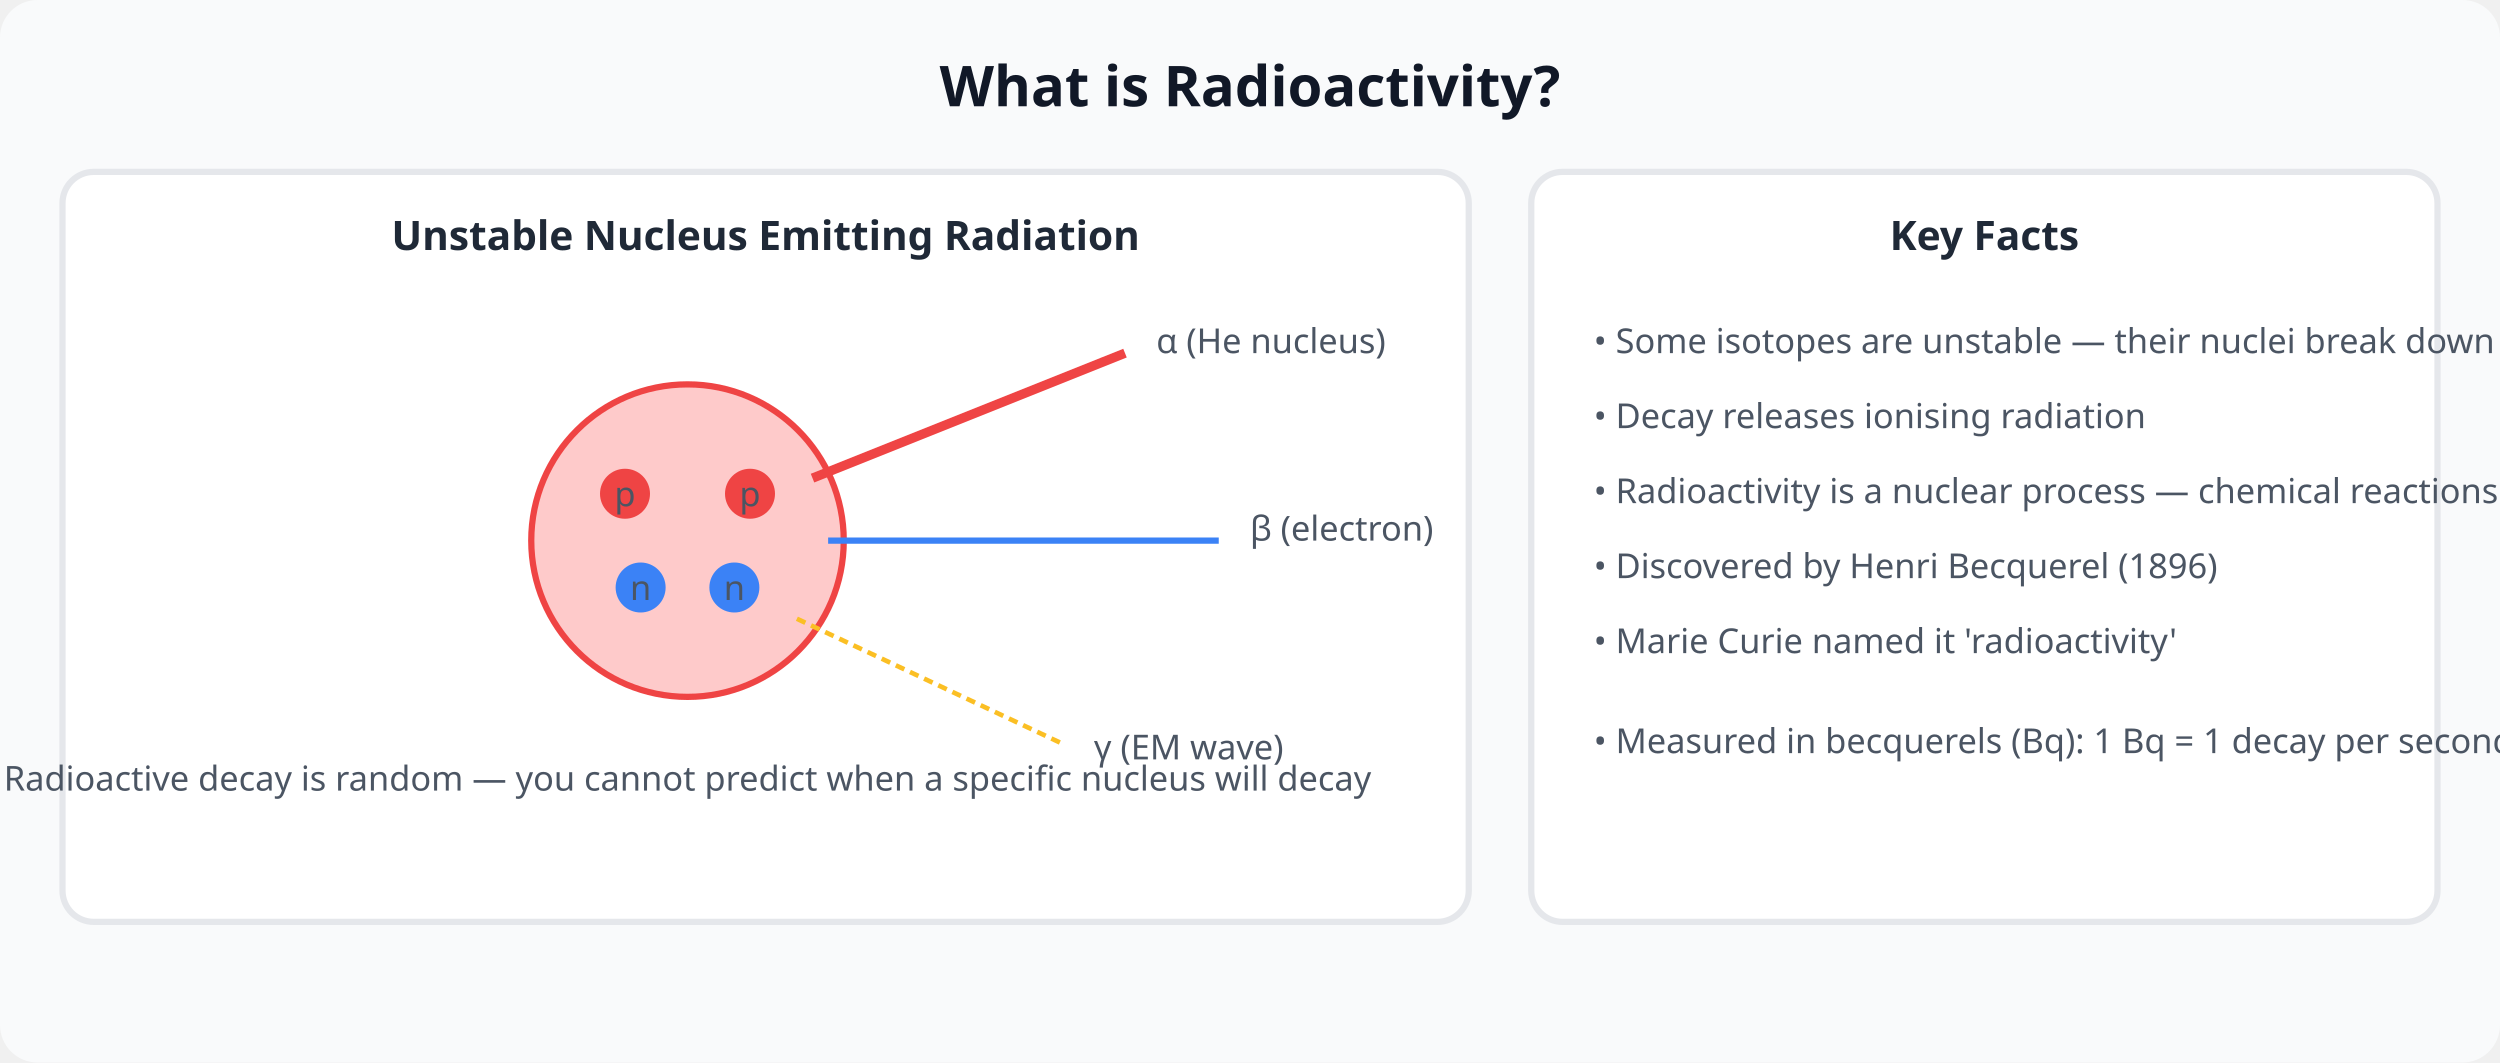
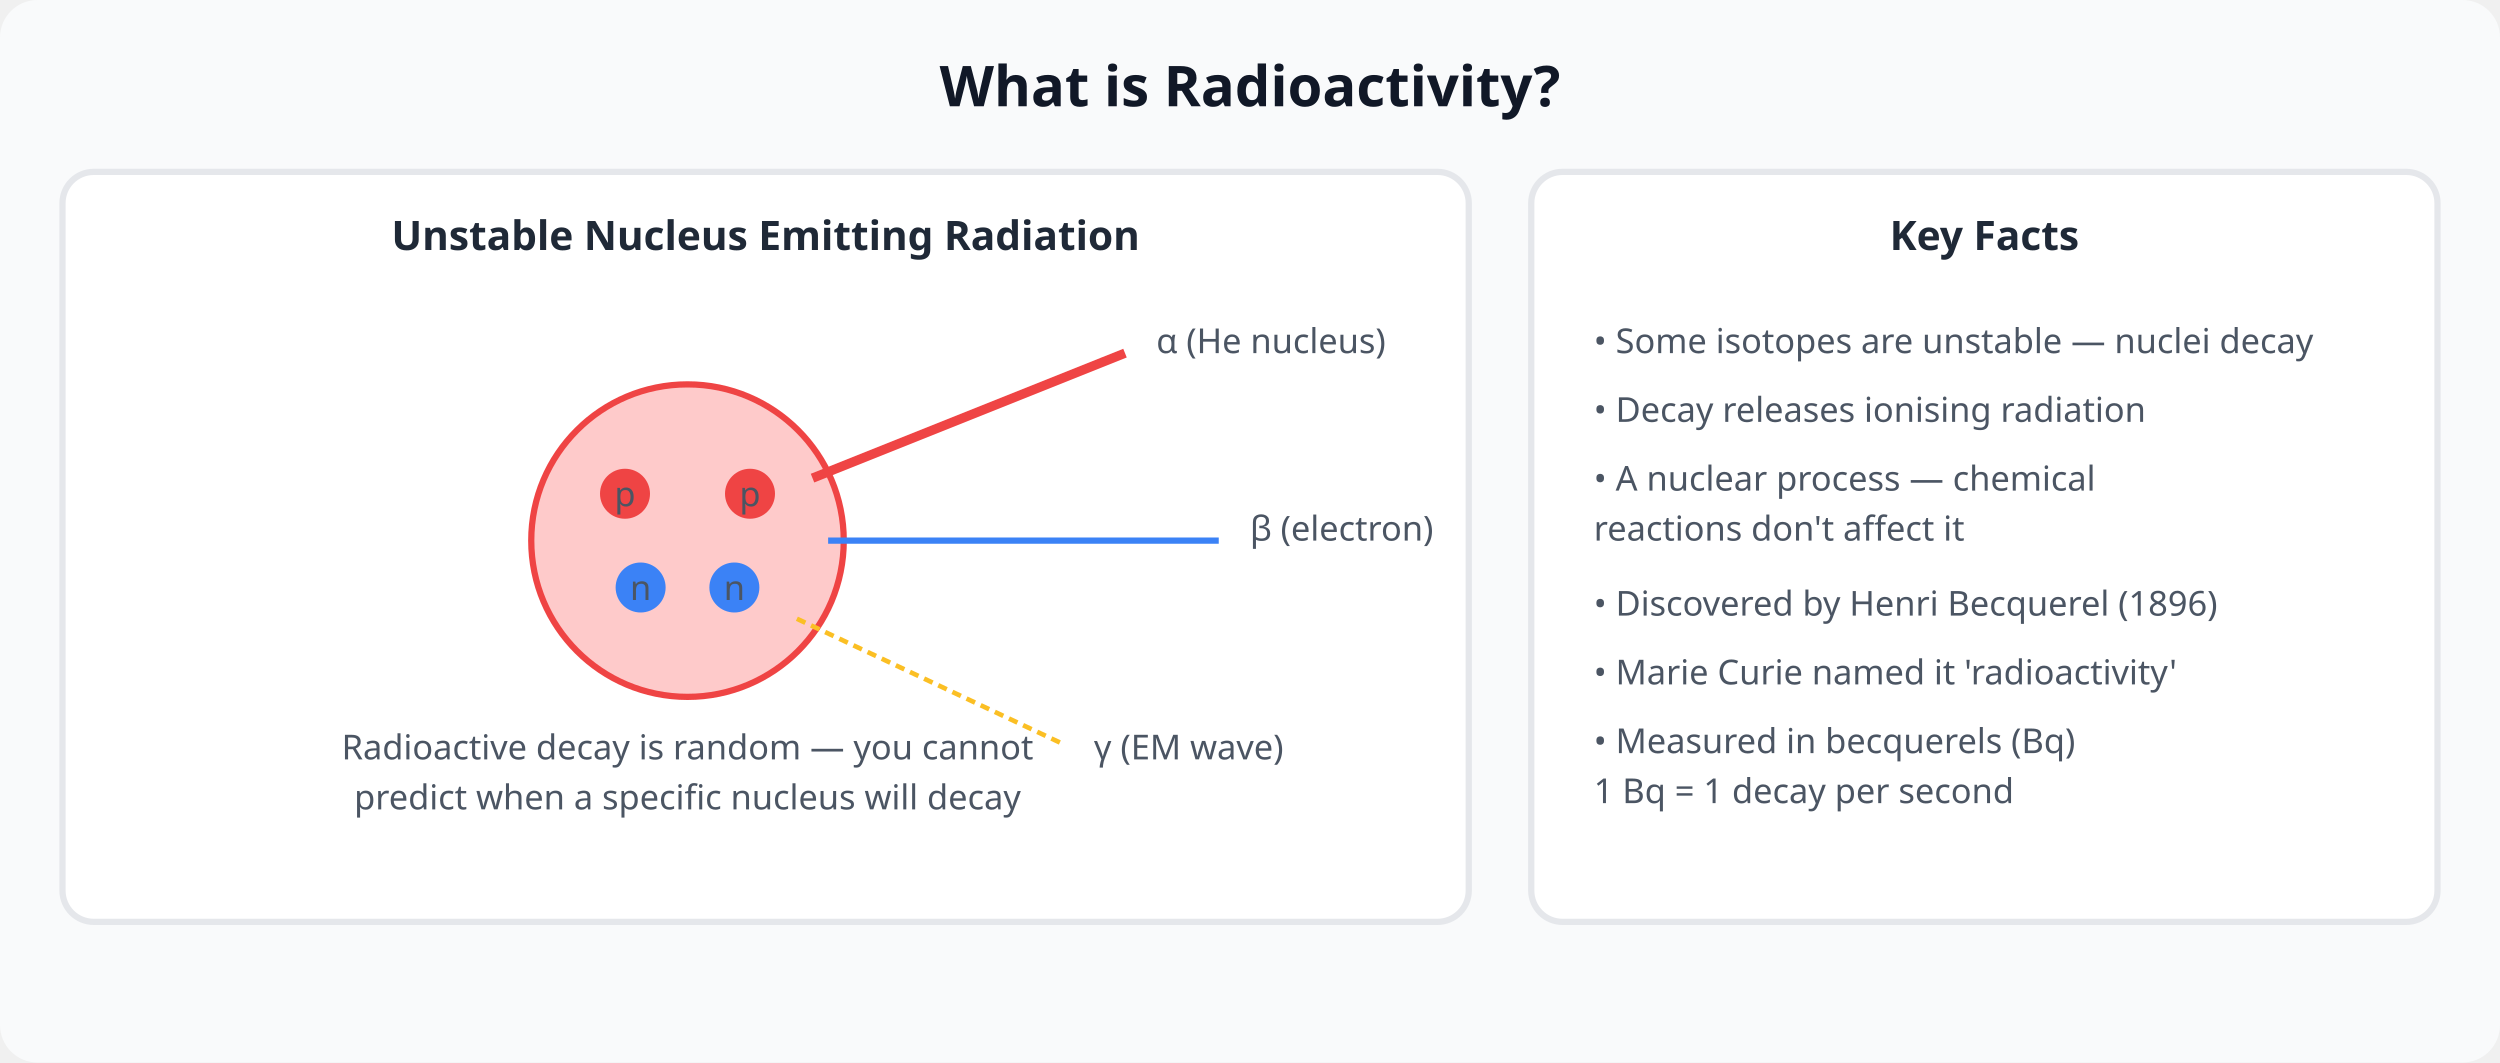
<svg xmlns="http://www.w3.org/2000/svg" viewBox="0 0 800 340" role="img" aria-labelledby="title desc">
  <defs>
    <style>
    .t{font-family:system-ui,sans-serif;font-size:18px;font-weight:700;fill:#111827}
    .l{font-family:system-ui,sans-serif;font-size:13px;font-weight:600;fill:#1f2937}
    .s{font-family:system-ui,sans-serif;font-size:11px;fill:#4b5563}
    .f{font-family:system-ui,sans-serif;font-size:16px;font-weight:700;fill:#dc2626}
    .b{fill:#fff;stroke:#e5e7eb;stroke-width:2}
  </style>
  </defs>
  <rect width="800" height="340" fill="#f9fafb" rx="12" />
  <text x="400" y="34" text-anchor="middle" class="t">What is Radioactivity?</text>
  <g transform="translate(0,55)">
    <rect x="20" y="0" width="450" height="240" rx="10" class="b" />
    <text x="245" y="25" text-anchor="middle" class="l">Unstable Nucleus Emitting Radiation</text>
    <g transform="translate(40,38)">
      <circle cx="180" cy="80" r="50" fill="#fecaca" stroke="#ef4444" stroke-width="2" />
      <circle cx="160" cy="65" r="8" fill="#ef4444" />
      <text x="160" y="69" text-anchor="middle" class="s" fill="white" font-size="8">p</text>
      <circle cx="200" cy="65" r="8" fill="#ef4444" />
      <text x="200" y="69" text-anchor="middle" class="s" fill="white" font-size="8">p</text>
      <circle cx="165" cy="95" r="8" fill="#3b82f6" />
      <text x="165" y="99" text-anchor="middle" class="s" fill="white" font-size="8">n</text>
      <circle cx="195" cy="95" r="8" fill="#3b82f6" />
      <text x="195" y="99" text-anchor="middle" class="s" fill="white" font-size="8">n</text>
      <line x1="220" y1="60" x2="320" y2="20" stroke="#ef4444" stroke-width="3" />
      <text x="330" y="20" class="s" fill="#dc2626">α (He nucleus)</text>
      <line x1="225" y1="80" x2="350" y2="80" stroke="#3b82f6" stroke-width="2" />
      <text x="360" y="80" class="s" fill="#3b82f6">β (electron)</text>
      <line x1="215" y1="105" x2="300" y2="145" stroke="#fbbf24" stroke-width="1.5" stroke-dasharray="3,2" />
      <text x="310" y="150" class="s" fill="#eab308">γ (EM wave)</text>
-       <text x="180" y="160" text-anchor="middle" class="s">Radioactive decay is random — you cannot predict when a specific nucleus will decay</text>
+       <text x="180" y="150" text-anchor="middle" class="s">Radioactive decay is random — you cannot</text>
+       <text x="180" y="166" text-anchor="middle" class="s">predict when a specific nucleus will decay</text>
    </g>
    <rect x="490" y="0" width="290" height="240" rx="10" class="b" />
    <text x="635" y="25" text-anchor="middle" class="l">Key Facts</text>
    <g transform="translate(510,38)">
-       <text x="0" y="20" class="s">• Some isotopes are unstable — their nuclei break down (decay)</text>
-       <text x="0" y="44" class="s">• Decay releases ionising radiation</text>
-       <text x="0" y="68" class="s">• Radioactivity is a nuclear process — chemical reactions don't affect it</text>
-       <text x="0" y="92" class="s">• Discovered by Henri Becquerel (1896)</text>
-       <text x="0" y="116" class="s">• Marie Curie named it 'radioactivity'</text>
-       <text x="0" y="148" class="s">• Measured in becquerels (Bq): 1 Bq = 1 decay per second</text>
+       <text x="0" y="20" class="s">• Some isotopes are unstable — nuclei decay</text>
+       <text x="0" y="42" class="s">• Decay releases ionising radiation</text>
+       <text x="0" y="64" class="s">• A nuclear process — chemical</text>
+       <text x="0" y="80" class="s">  reactions don't affect it</text>
+       <text x="0" y="104" class="s">• Discovered by Henri Becquerel (1896)</text>
+       <text x="0" y="126" class="s">• Marie Curie named it 'radioactivity'</text>
+       <text x="0" y="148" class="s">• Measured in becquerels (Bq)</text>
+       <text x="0" y="164" class="s">  1 Bq = 1 decay per second</text>
    </g>
  </g>
</svg>
